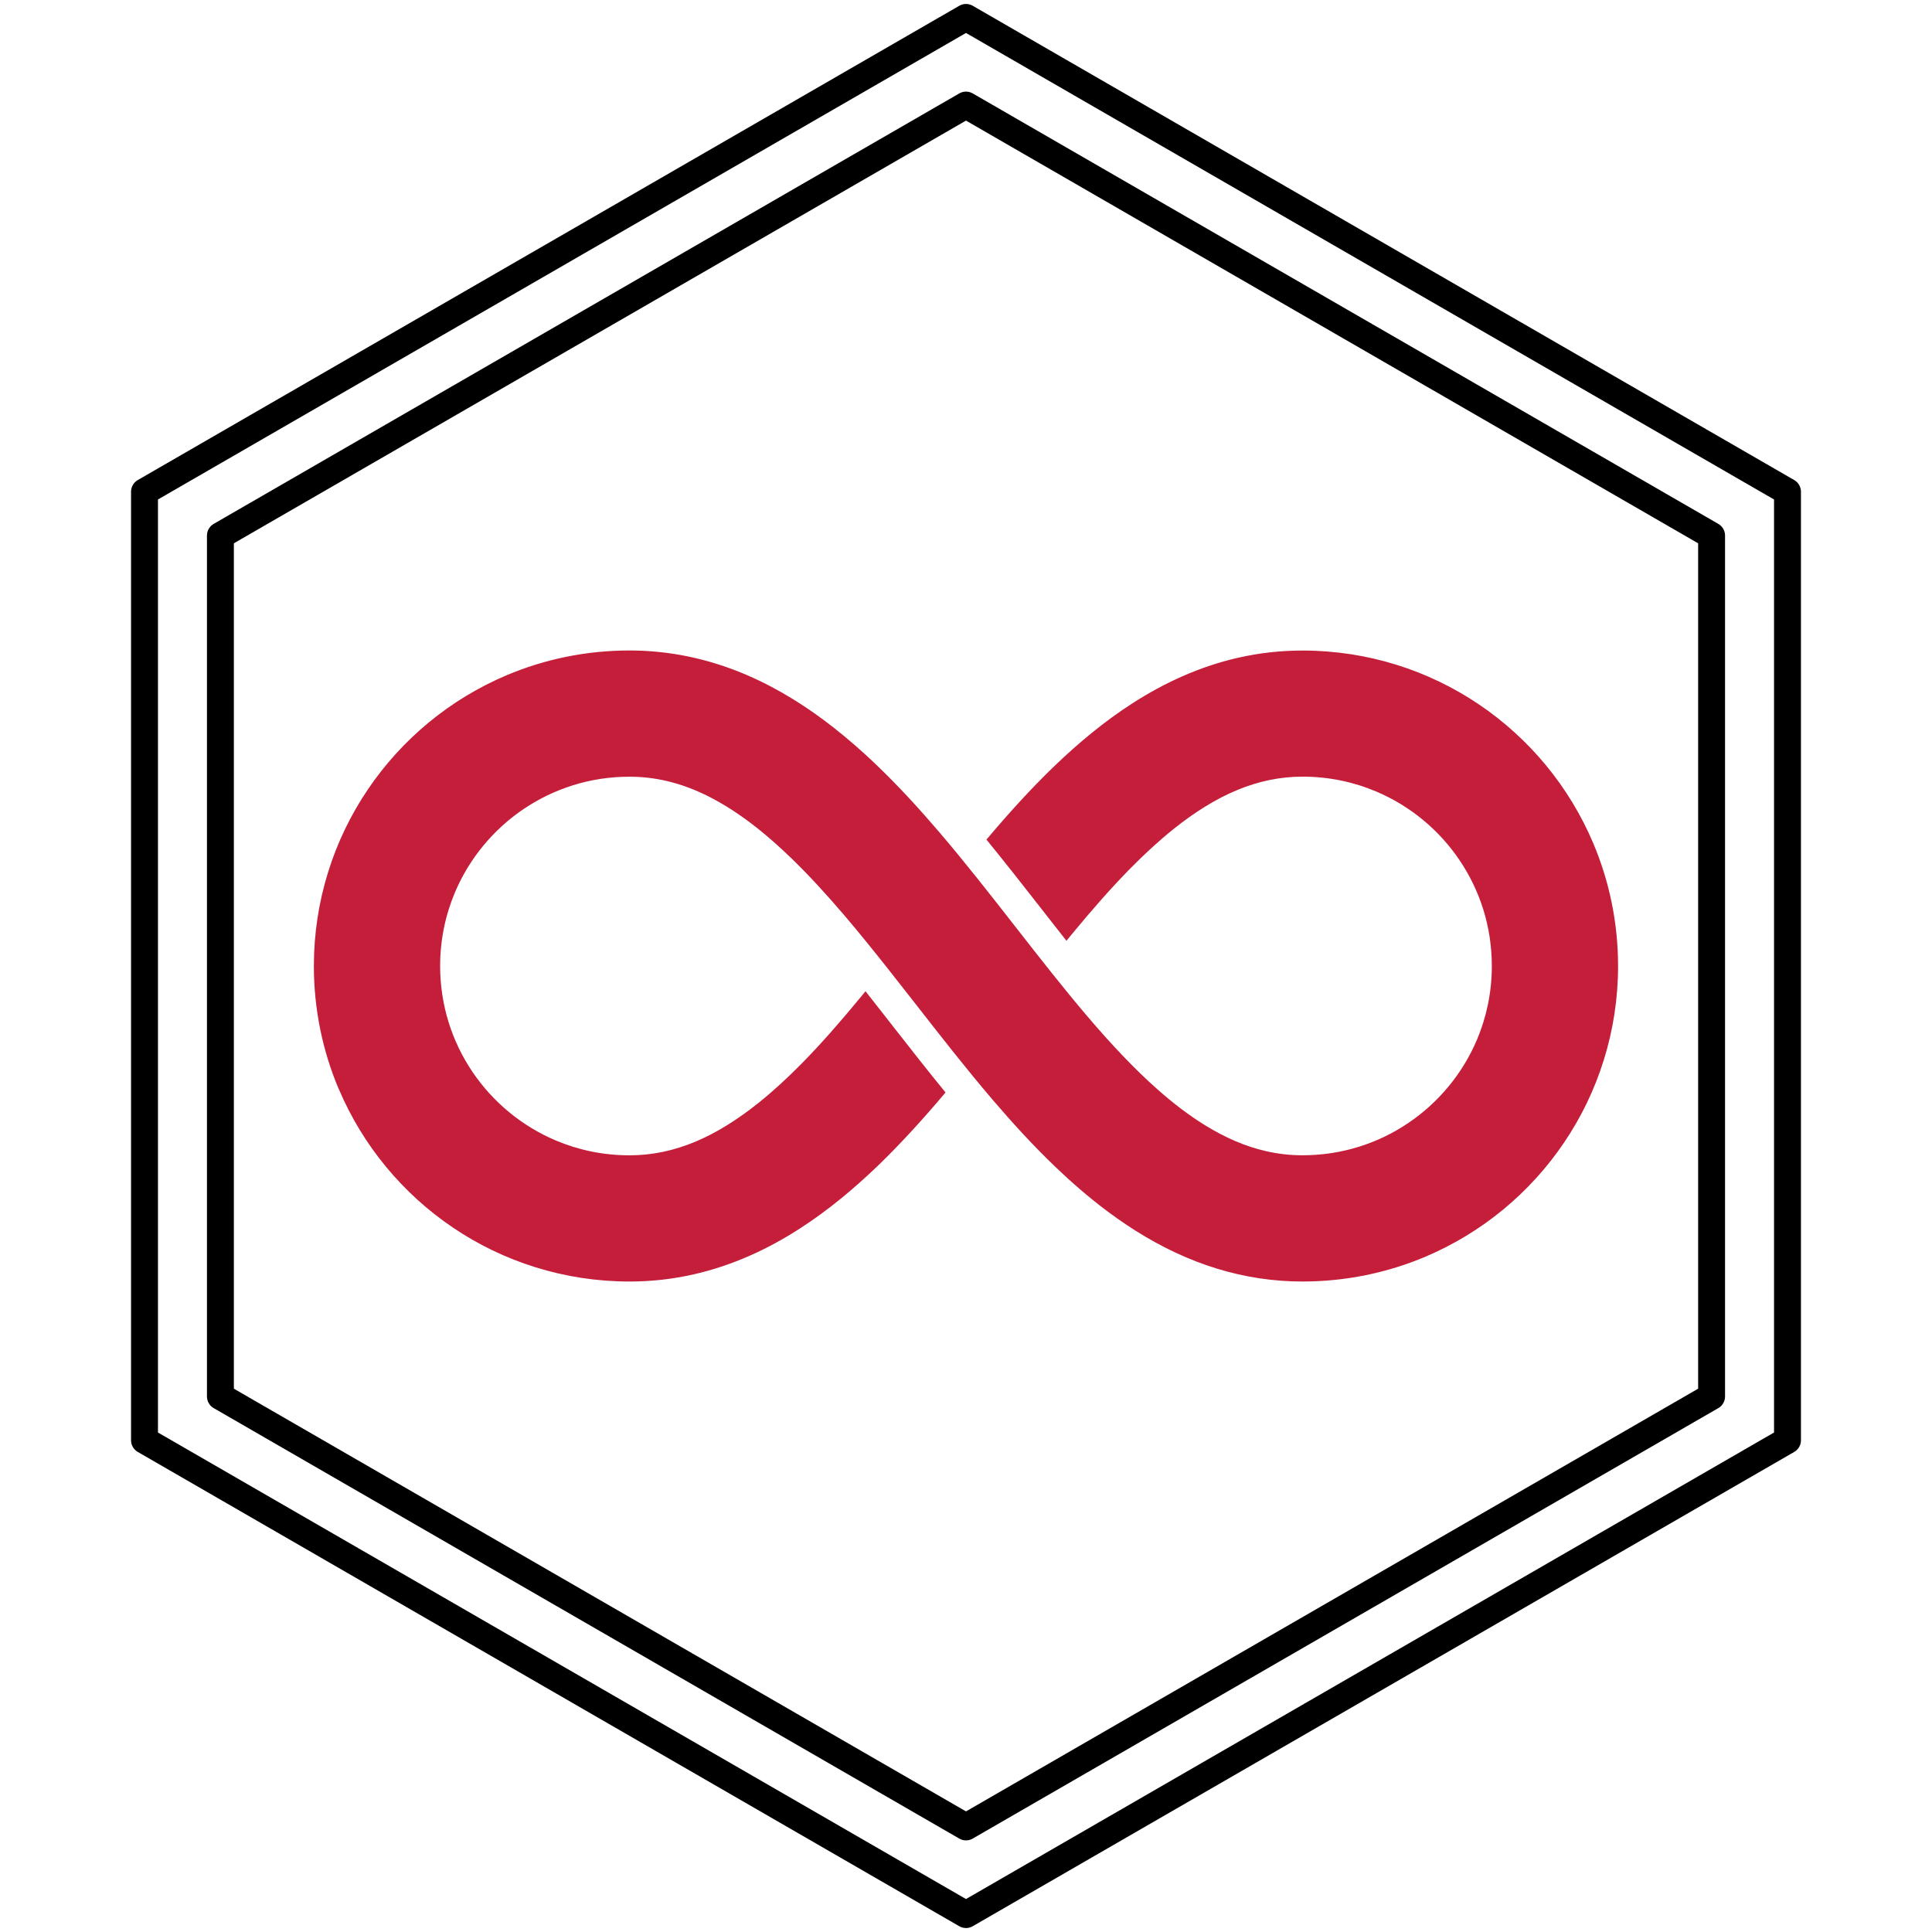
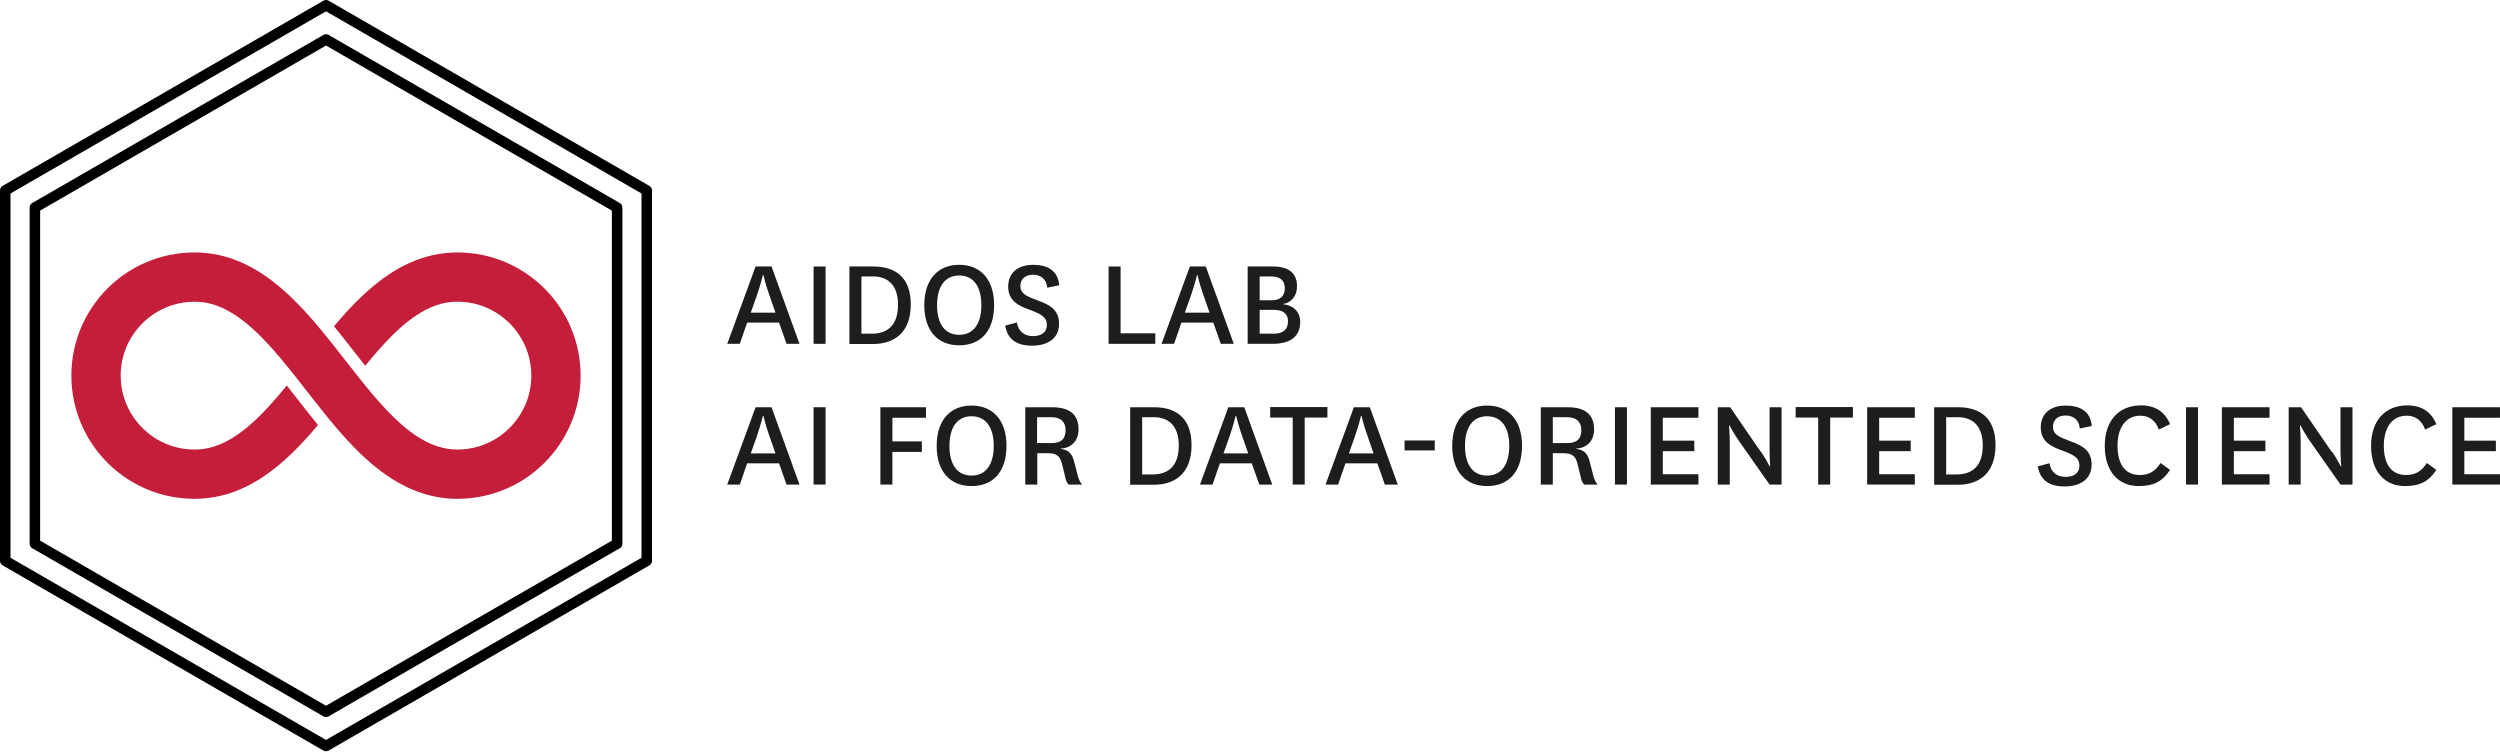
- <svg xmlns="http://www.w3.org/2000/svg" width="95mm" height="95mm" viewBox="0 0 95 95" version="1.1" id="svg5">
-   <defs id="defs2" />
-   <g id="layer1" transform="translate(-13.01396,-37.45534)">
-     <g id="g4487" transform="translate(6.444482,0.19551)">
+ <svg xmlns="http://www.w3.org/2000/svg" id="Ebene_1" version="1.1" viewBox="0 0 133.211 40.03" xml:space="preserve" width="133.211" height="40.03">
+   <defs id="defs1">
+     <style id="style1">
+       .st0 {
+         fill: #1d1d1b;
+       }
+     </style>
+   </defs>
+   <g id="g62" transform="translate(38.65054,-46.93001)">
+     <g id="g60">
+       <path class="st0" d="M 2.85,64.12 H 1.16 L 0.77,65.25 H 0.1 l 1.51,-4.12 h 0.85 l 1.49,4.12 H 3.26 l -0.4,-1.13 v 0 z M 1.35,63.59 H 2.67 L 2.35,62.67 C 2.12,62.03 2.03,61.59 2.03,61.59 H 2 c 0,0 -0.1,0.43 -0.32,1.08 L 1.35,63.6 v 0 z" id="path28" />
+       <path class="st0" d="m 5.34,61.13 v 4.12 H 4.7 v -4.12 z" id="path29" />
+       <path class="st0" d="m 6.61,65.25 v -4.12 h 1.28 c 1.16,0 1.99,0.57 1.99,2.02 0,1.53 -0.91,2.11 -2.01,2.11 H 6.61 v 0 z m 1.2,-0.54 c 0.81,0 1.39,-0.43 1.39,-1.54 0,-1.11 -0.6,-1.51 -1.33,-1.51 H 7.25 v 3.05 z" id="path30" />
+       <path class="st0" d="m 10.6,63.19 c 0,-1.38 0.73,-2.15 1.86,-2.15 1.13,0 1.86,0.77 1.86,2.15 0,1.38 -0.72,2.14 -1.86,2.14 -1.14,0 -1.86,-0.77 -1.86,-2.14 z m 0.68,0 c 0,0.99 0.41,1.58 1.18,1.58 0.77,0 1.18,-0.6 1.18,-1.58 0,-0.98 -0.41,-1.58 -1.18,-1.58 -0.77,0 -1.18,0.6 -1.18,1.58 z" id="path31" />
+       <path class="st0" d="m 15.53,64.1 c 0.08,0.5 0.41,0.74 0.86,0.74 0.45,0 0.74,-0.2 0.74,-0.59 0,-0.36 -0.18,-0.54 -0.85,-0.79 -0.64,-0.22 -1.21,-0.49 -1.21,-1.25 0,-0.86 0.67,-1.17 1.32,-1.17 0.76,0 1.33,0.29 1.4,1.09 l -0.64,0.13 c -0.04,-0.46 -0.34,-0.69 -0.76,-0.69 -0.39,0 -0.67,0.21 -0.67,0.6 0,0.41 0.33,0.55 0.9,0.76 0.63,0.23 1.16,0.48 1.16,1.25 0,0.81 -0.64,1.17 -1.44,1.17 -0.8,0 -1.3,-0.32 -1.43,-1.07 l 0.6,-0.16 z" id="path32" />
+       <path class="st0" d="m 21.06,61.13 v 3.56 h 1.85 v 0.56 h -2.49 v -4.12 z" id="path33" />
+       <path class="st0" d="M 25.99,64.12 H 24.3 l -0.39,1.13 h -0.67 l 1.51,-4.12 h 0.85 l 1.49,4.12 H 26.4 L 26,64.12 Z m -1.51,-0.53 h 1.32 l -0.32,-0.92 c -0.23,-0.64 -0.32,-1.08 -0.32,-1.08 h -0.03 c 0,0 -0.1,0.43 -0.32,1.08 l -0.33,0.93 v 0 z" id="path34" />
+       <path class="st0" d="m 29.72,63.14 c 0.51,0.05 0.91,0.37 0.91,0.95 0,0.71 -0.46,1.16 -1.46,1.16 h -1.34 v -4.12 h 1.35 c 0.83,0 1.28,0.35 1.28,1.05 0,0.54 -0.31,0.87 -0.74,0.95 v 0.02 0 z m -0.61,-0.21 c 0.43,0 0.7,-0.2 0.7,-0.64 0,-0.44 -0.27,-0.63 -0.74,-0.63 h -0.6 v 1.27 z m -0.63,1.78 h 0.74 c 0.48,0 0.76,-0.2 0.76,-0.67 0,-0.36 -0.22,-0.6 -0.77,-0.6 h -0.74 v 1.27 z" id="path35" />
+       <path class="st0" d="M 2.85,71.62 H 1.16 L 0.77,72.75 H 0.1 l 1.51,-4.12 h 0.85 l 1.49,4.12 H 3.26 l -0.4,-1.13 v 0 z M 1.35,71.09 H 2.67 L 2.35,70.17 C 2.12,69.53 2.03,69.09 2.03,69.09 H 2 c 0,0 -0.1,0.43 -0.32,1.08 L 1.35,71.1 v 0 z" id="path36" />
+       <path class="st0" d="m 5.34,68.63 v 4.12 H 4.7 v -4.12 z" id="path37" />
+       <path class="st0" d="m 8.26,72.75 v -4.12 h 2.43 v 0.56 H 8.9 v 1.26 h 1.57 v 0.56 H 8.9 v 1.74 z" id="path38" />
+       <path class="st0" d="m 11.26,70.69 c 0,-1.38 0.73,-2.15 1.86,-2.15 1.13,0 1.86,0.77 1.86,2.15 0,1.38 -0.72,2.14 -1.86,2.14 -1.14,0 -1.86,-0.77 -1.86,-2.14 z m 0.68,0 c 0,0.99 0.41,1.58 1.18,1.58 0.77,0 1.18,-0.6 1.18,-1.58 0,-0.98 -0.41,-1.58 -1.18,-1.58 -0.77,0 -1.18,0.6 -1.18,1.58 z" id="path39" />
+       <path class="st0" d="m 18.29,72.75 c -0.1,-0.11 -0.15,-0.22 -0.18,-0.39 l -0.17,-0.71 c -0.12,-0.48 -0.36,-0.57 -0.77,-0.57 h -0.55 v 1.67 h -0.64 v -4.12 h 1.43 c 0.95,0 1.41,0.4 1.41,1.18 0,0.65 -0.43,1 -0.95,1.02 v 0.02 c 0.39,0.05 0.6,0.22 0.71,0.66 l 0.21,0.81 c 0.05,0.17 0.11,0.31 0.22,0.43 z m -1.68,-2.21 h 0.76 c 0.52,0 0.76,-0.22 0.76,-0.69 0,-0.43 -0.25,-0.69 -0.76,-0.69 h -0.76 v 1.37 0 z" id="path40" />
+       <path class="st0" d="m 21.57,72.75 v -4.12 h 1.28 c 1.16,0 1.99,0.57 1.99,2.02 0,1.53 -0.91,2.11 -2.01,2.11 h -1.26 z m 1.2,-0.54 c 0.81,0 1.39,-0.43 1.39,-1.54 0,-1.11 -0.6,-1.51 -1.33,-1.51 h -0.62 v 3.05 z" id="path41" />
+       <path class="st0" d="m 28.04,71.62 h -1.69 l -0.39,1.13 h -0.67 l 1.51,-4.12 h 0.85 l 1.49,4.12 h -0.69 l -0.4,-1.13 z m -1.5,-0.53 h 1.32 l -0.32,-0.92 c -0.23,-0.64 -0.32,-1.08 -0.32,-1.08 h -0.03 c 0,0 -0.1,0.43 -0.32,1.08 l -0.33,0.93 v 0 z" id="path42" />
+       <path class="st0" d="m 30.23,72.75 v -3.57 h -1.2 v -0.56 h 3.05 v 0.56 h -1.21 v 3.57 h -0.65 z" id="path43" />
+       <path class="st0" d="m 34.73,71.62 h -1.69 l -0.39,1.13 h -0.67 l 1.51,-4.12 h 0.85 l 1.49,4.12 h -0.69 l -0.4,-1.13 z m -1.51,-0.53 h 1.32 L 34.22,70.17 C 33.99,69.53 33.9,69.09 33.9,69.09 h -0.03 c 0,0 -0.1,0.43 -0.32,1.08 l -0.33,0.93 v 0 z" id="path44" />
+       <path class="st0" d="m 36.19,70.4 h 1.61 v 0.53 h -1.61 z" id="path45" />
+       <path class="st0" d="m 38.73,70.69 c 0,-1.38 0.73,-2.15 1.86,-2.15 1.13,0 1.86,0.77 1.86,2.15 0,1.38 -0.72,2.14 -1.86,2.14 -1.14,0 -1.86,-0.77 -1.86,-2.14 z m 0.68,0 c 0,0.99 0.41,1.58 1.18,1.58 0.77,0 1.18,-0.6 1.18,-1.58 0,-0.98 -0.41,-1.58 -1.18,-1.58 -0.77,0 -1.18,0.6 -1.18,1.58 z" id="path46" />
+       <path class="st0" d="m 45.76,72.75 c -0.1,-0.11 -0.15,-0.22 -0.18,-0.39 l -0.17,-0.71 c -0.12,-0.48 -0.36,-0.57 -0.77,-0.57 h -0.55 v 1.67 h -0.64 v -4.12 h 1.43 c 0.95,0 1.41,0.4 1.41,1.18 0,0.65 -0.43,1 -0.95,1.02 v 0.02 c 0.39,0.05 0.6,0.22 0.71,0.66 l 0.21,0.81 c 0.05,0.17 0.11,0.31 0.22,0.43 z m -1.67,-2.21 h 0.76 c 0.52,0 0.76,-0.22 0.76,-0.69 0,-0.43 -0.25,-0.69 -0.76,-0.69 h -0.76 v 1.37 0 z" id="path47" />
+       <path class="st0" d="m 48.04,68.63 v 4.12 H 47.4 v -4.12 z" id="path48" />
+       <path class="st0" d="m 51.85,72.75 h -2.54 v -4.12 h 2.54 v 0.56 h -1.9 v 1.22 h 1.68 v 0.56 h -1.68 v 1.23 h 1.9 v 0.56 0 z" id="path49" />
+       <path class="st0" d="m 55.17,70.98 c 0.25,0.36 0.47,0.79 0.47,0.79 h 0.03 c 0,0 -0.03,-0.44 -0.03,-0.96 v -2.18 h 0.64 v 4.12 H 55.64 L 53.99,70.4 c -0.26,-0.37 -0.48,-0.8 -0.48,-0.8 h -0.03 c 0,0 0.04,0.44 0.04,0.97 v 2.18 h -0.64 v -4.12 h 0.66 l 1.62,2.36 v 0 z" id="path50" />
+       <path class="st0" d="m 58.23,72.75 v -3.57 h -1.2 v -0.56 h 3.05 v 0.56 h -1.21 v 3.57 h -0.65 z" id="path51" />
+       <path class="st0" d="m 63.38,72.75 h -2.54 v -4.12 h 2.54 v 0.56 h -1.9 v 1.22 h 1.68 v 0.56 h -1.68 v 1.23 h 1.9 v 0.56 0 z" id="path52" />
+       <path class="st0" d="m 64.41,72.75 v -4.12 h 1.28 c 1.16,0 1.99,0.57 1.99,2.02 0,1.53 -0.91,2.11 -2.01,2.11 h -1.26 v 0 z m 1.2,-0.54 c 0.81,0 1.39,-0.43 1.39,-1.54 0,-1.11 -0.6,-1.51 -1.33,-1.51 h -0.62 v 3.05 z" id="path53" />
+       <path class="st0" d="m 70.55,71.6 c 0.08,0.5 0.41,0.74 0.86,0.74 0.45,0 0.74,-0.2 0.74,-0.59 0,-0.36 -0.18,-0.54 -0.85,-0.79 -0.64,-0.22 -1.21,-0.49 -1.21,-1.25 0,-0.86 0.67,-1.17 1.32,-1.17 0.76,0 1.33,0.29 1.4,1.09 l -0.64,0.13 c -0.04,-0.46 -0.34,-0.69 -0.76,-0.69 -0.39,0 -0.67,0.21 -0.67,0.6 0,0.41 0.33,0.55 0.9,0.76 0.63,0.23 1.16,0.48 1.16,1.25 0,0.81 -0.64,1.17 -1.44,1.17 -0.8,0 -1.3,-0.32 -1.43,-1.07 l 0.6,-0.16 z" id="path54" />
+       <path class="st0" d="m 76.97,71.98 c -0.38,0.58 -0.84,0.85 -1.66,0.85 -1.07,0 -1.81,-0.76 -1.81,-2.14 0,-1.38 0.78,-2.16 1.93,-2.16 0.75,0 1.27,0.33 1.55,1 l -0.6,0.29 c -0.17,-0.49 -0.52,-0.74 -0.98,-0.74 -0.77,0 -1.22,0.62 -1.22,1.6 0,0.98 0.4,1.56 1.18,1.56 0.5,0 0.83,-0.19 1.11,-0.64 l 0.5,0.36 z" id="path55" />
+       <path class="st0" d="m 78.47,68.63 v 4.12 h -0.64 v -4.12 z" id="path56" />
+       <path class="st0" d="m 82.28,72.75 h -2.54 v -4.12 h 2.54 v 0.56 h -1.9 v 1.22 h 1.68 v 0.56 h -1.68 v 1.23 h 1.9 v 0.56 0 z" id="path57" />
+       <path class="st0" d="m 85.6,70.98 c 0.25,0.36 0.47,0.79 0.47,0.79 h 0.03 c 0,0 -0.04,-0.44 -0.04,-0.96 v -2.18 h 0.64 v 4.12 H 86.06 L 84.41,70.4 C 84.15,70.03 83.93,69.6 83.93,69.6 H 83.9 c 0,0 0.04,0.44 0.04,0.97 v 2.18 H 83.3 v -4.12 h 0.66 l 1.62,2.36 h 0.02 z" id="path58" />
+       <path class="st0" d="m 91.16,71.98 c -0.38,0.58 -0.84,0.85 -1.66,0.85 -1.07,0 -1.81,-0.76 -1.81,-2.14 0,-1.38 0.78,-2.16 1.93,-2.16 0.75,0 1.27,0.33 1.55,1 l -0.6,0.29 c -0.17,-0.49 -0.52,-0.74 -0.98,-0.74 -0.77,0 -1.22,0.62 -1.22,1.6 0,0.98 0.4,1.56 1.18,1.56 0.5,0 0.83,-0.19 1.11,-0.64 l 0.5,0.36 z" id="path59" />
+       <path class="st0" d="m 94.56,72.75 h -2.54 v -4.12 h 2.54 v 0.56 h -1.9 v 1.22 h 1.68 v 0.56 h -1.68 v 1.23 h 1.9 v 0.56 0 z" id="path60" />
+     </g>
+   </g>
+   <g id="g61" transform="matrix(0.1119478,0,0,0.1119478,5.056734,15.76098)">
+     <g id="g4487" transform="matrix(3.779528,0,0,3.779528,-94.3571,-282.3521)">
      <path style="fill:none;stroke:#000000;stroke-width:1.323;stroke-linejoin:round;stroke-dasharray:none;stroke-opacity:1;stop-color:#000000" id="path240" d="m 47.625,127 -36.662,-21.167 -2e-6,-42.333 36.662,-21.167 36.662,21.167 2e-6,42.333 z" transform="translate(6.444482,0.09317157)" />
      <path d="m 23.225,90.801 c 1.18,2.788 3.144,5.152 5.618,6.823 1.237,0.837 2.605,1.5 4.064,1.952 1.46,0.455 3.014,0.699 4.613,0.699 1.091,0 2.154,-0.123 3.171,-0.356 1.91,-0.434 3.647,-1.241 5.218,-2.256 1.376,-0.887 2.633,-1.936 3.813,-3.068 1.177,-1.136 2.281,-2.359 3.341,-3.616 -0.89,-1.089 -1.753,-2.19 -2.593,-3.266 l -0.067,-0.087 c -0.421,-0.538 -0.846,-1.084 -1.275,-1.625 -0.089,0.11 -0.178,0.219 -0.268,0.326 -0.957,1.163 -1.909,2.252 -2.859,3.217 -0.713,0.725 -1.425,1.379 -2.132,1.945 -1.064,0.851 -2.112,1.499 -3.149,1.928 -0.52,0.214 -1.04,0.375 -1.567,0.485 -0.528,0.11 -1.066,0.167 -1.633,0.167 -1.293,0 -2.509,-0.26 -3.621,-0.73 -1.667,-0.704 -3.095,-1.888 -4.099,-3.376 -0.502,-0.743 -0.899,-1.561 -1.17,-2.433 -0.271,-0.873 -0.418,-1.799 -0.418,-2.769 0,-1.294 0.26,-2.51 0.729,-3.623 0.705,-1.665 1.889,-3.095 3.377,-4.098 0.744,-0.502 1.562,-0.898 2.434,-1.17 0.872,-0.273 1.799,-0.418 2.768,-0.418 0.624,0 1.212,0.07 1.792,0.201 0.759,0.173 1.506,0.456 2.259,0.851 0.251,0.132 0.503,0.275 0.756,0.432 0.759,0.469 1.524,1.049 2.294,1.729 0.289,0.254 0.578,0.522 0.867,0.802 0.868,0.842 1.739,1.793 2.611,2.816 0.727,0.854 1.457,1.757 2.193,2.69 0.441,0.557 0.884,1.126 1.333,1.699 1.212,1.551 2.449,3.138 3.753,4.664 0.979,1.144 1.994,2.255 3.074,3.29 0.81,0.777 1.657,1.512 2.553,2.183 0.168,0.125 0.337,0.249 0.509,0.37 1.202,0.848 2.497,1.58 3.904,2.12 1.304,0.502 2.706,0.834 4.174,0.939 0.339,0.025 0.681,0.037 1.027,0.036 2.133,0 4.182,-0.433 6.04,-1.219 2.788,-1.181 5.151,-3.143 6.823,-5.618 0.836,-1.237 1.5,-2.605 1.952,-4.065 0.455,-1.457 0.699,-3.011 0.699,-4.61 0,-2.133 -0.434,-4.182 -1.221,-6.04 -1.18,-2.788 -3.143,-5.151 -5.618,-6.823 -1.237,-0.836 -2.605,-1.5 -4.064,-1.953 -1.459,-0.454 -3.013,-0.698 -4.613,-0.698 -1.09,0 -2.154,0.124 -3.17,0.355 -1.91,0.435 -3.647,1.242 -5.219,2.256 -1.376,0.887 -2.632,1.937 -3.812,3.069 -1.177,1.135 -2.281,2.358 -3.341,3.616 0.894,1.094 1.76,2.199 2.605,3.28 l 0.056,0.072 c 0.42,0.538 0.846,1.084 1.273,1.625 0.09,-0.108 0.178,-0.219 0.268,-0.328 0.958,-1.162 1.91,-2.251 2.86,-3.218 0.714,-0.724 1.425,-1.378 2.132,-1.946 1.063,-0.851 2.112,-1.499 3.149,-1.927 0.52,-0.215 1.039,-0.376 1.567,-0.486 0.528,-0.108 1.065,-0.167 1.632,-0.167 1.294,0 2.51,0.26 3.622,0.731 1.667,0.704 3.095,1.887 4.098,3.375 0.502,0.744 0.899,1.562 1.171,2.434 0.27,0.872 0.417,1.799 0.417,2.769 0,1.294 -0.26,2.51 -0.729,3.623 -0.705,1.666 -1.889,3.095 -3.377,4.098 -0.743,0.503 -1.561,0.899 -2.433,1.17 -0.872,0.271 -1.799,0.418 -2.769,0.418 -0.624,0 -1.212,-0.07 -1.79,-0.201 -1.011,-0.231 -2.003,-0.656 -3.016,-1.283 -0.76,-0.47 -1.525,-1.05 -2.294,-1.729 -1.155,-1.017 -2.316,-2.253 -3.479,-3.619 -1.164,-1.365 -2.331,-2.86 -3.524,-4.386 -1.212,-1.551 -2.449,-3.138 -3.753,-4.665 -0.979,-1.145 -1.994,-2.255 -3.074,-3.291 -0.202,-0.194 -0.406,-0.386 -0.614,-0.575 -0.623,-0.564 -1.266,-1.104 -1.939,-1.608 -1.344,-1.006 -2.806,-1.871 -4.413,-2.49 -0.101,-0.038 -0.201,-0.076 -0.303,-0.112 -1.522,-0.548 -3.172,-0.864 -4.901,-0.863 -2.132,0 -4.181,0.433 -6.039,1.219 -2.788,1.18 -5.151,3.144 -6.823,5.618 -0.836,1.237 -1.501,2.605 -1.953,4.065 -0.456,1.462 -0.699,3.015 -0.699,4.614 0,2.134 0.433,4.183 1.219,6.04 z" id="path2688-6-0" style="display:inline;fill:#c41e3a;fill-opacity:1;stroke:none;stroke-width:0.159;stroke-opacity:1" />
      <path style="fill:none;stroke:#000000;stroke-width:1.201;stroke-linejoin:round;stroke-dasharray:none;stroke-opacity:1;stop-color:#000000" id="path5851" d="m 47.625,127 -36.662,-21.167 -2e-6,-42.333 36.662,-21.167 36.662,21.167 2e-6,42.333 z" transform="matrix(1.101804,0,0,1.101804,1.596056,-8.526252)" />
    </g>
  </g>
</svg>
